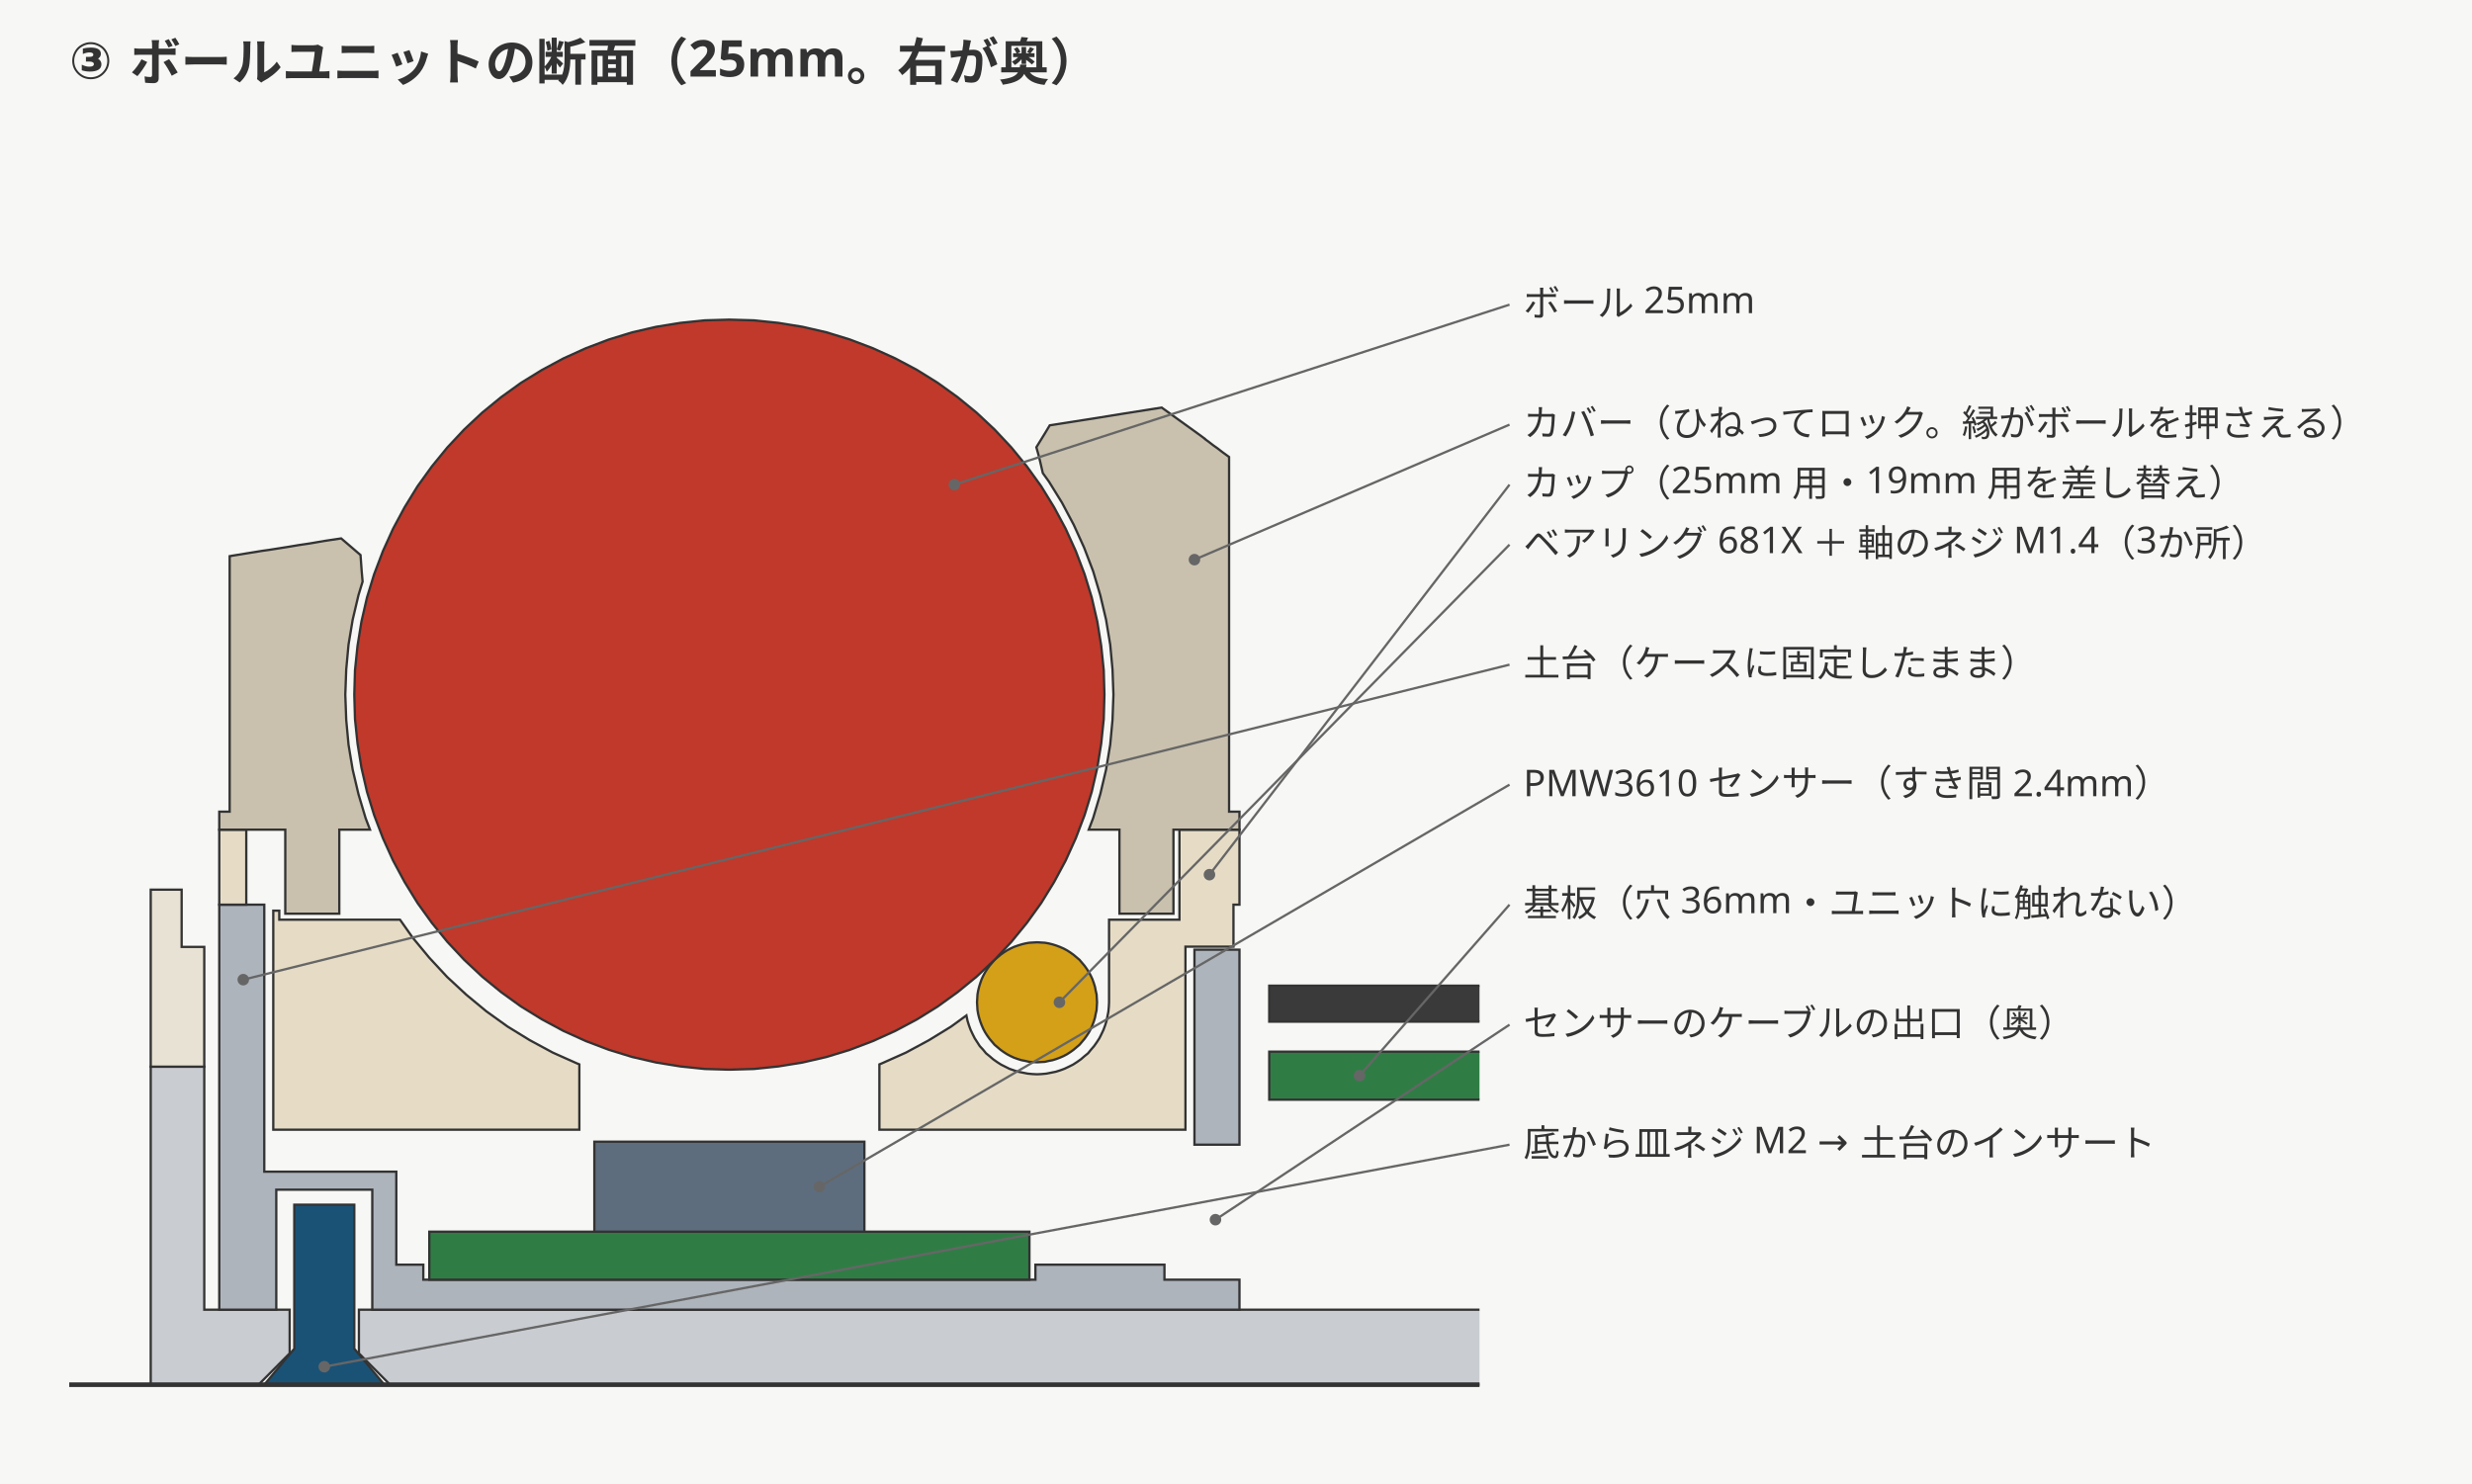
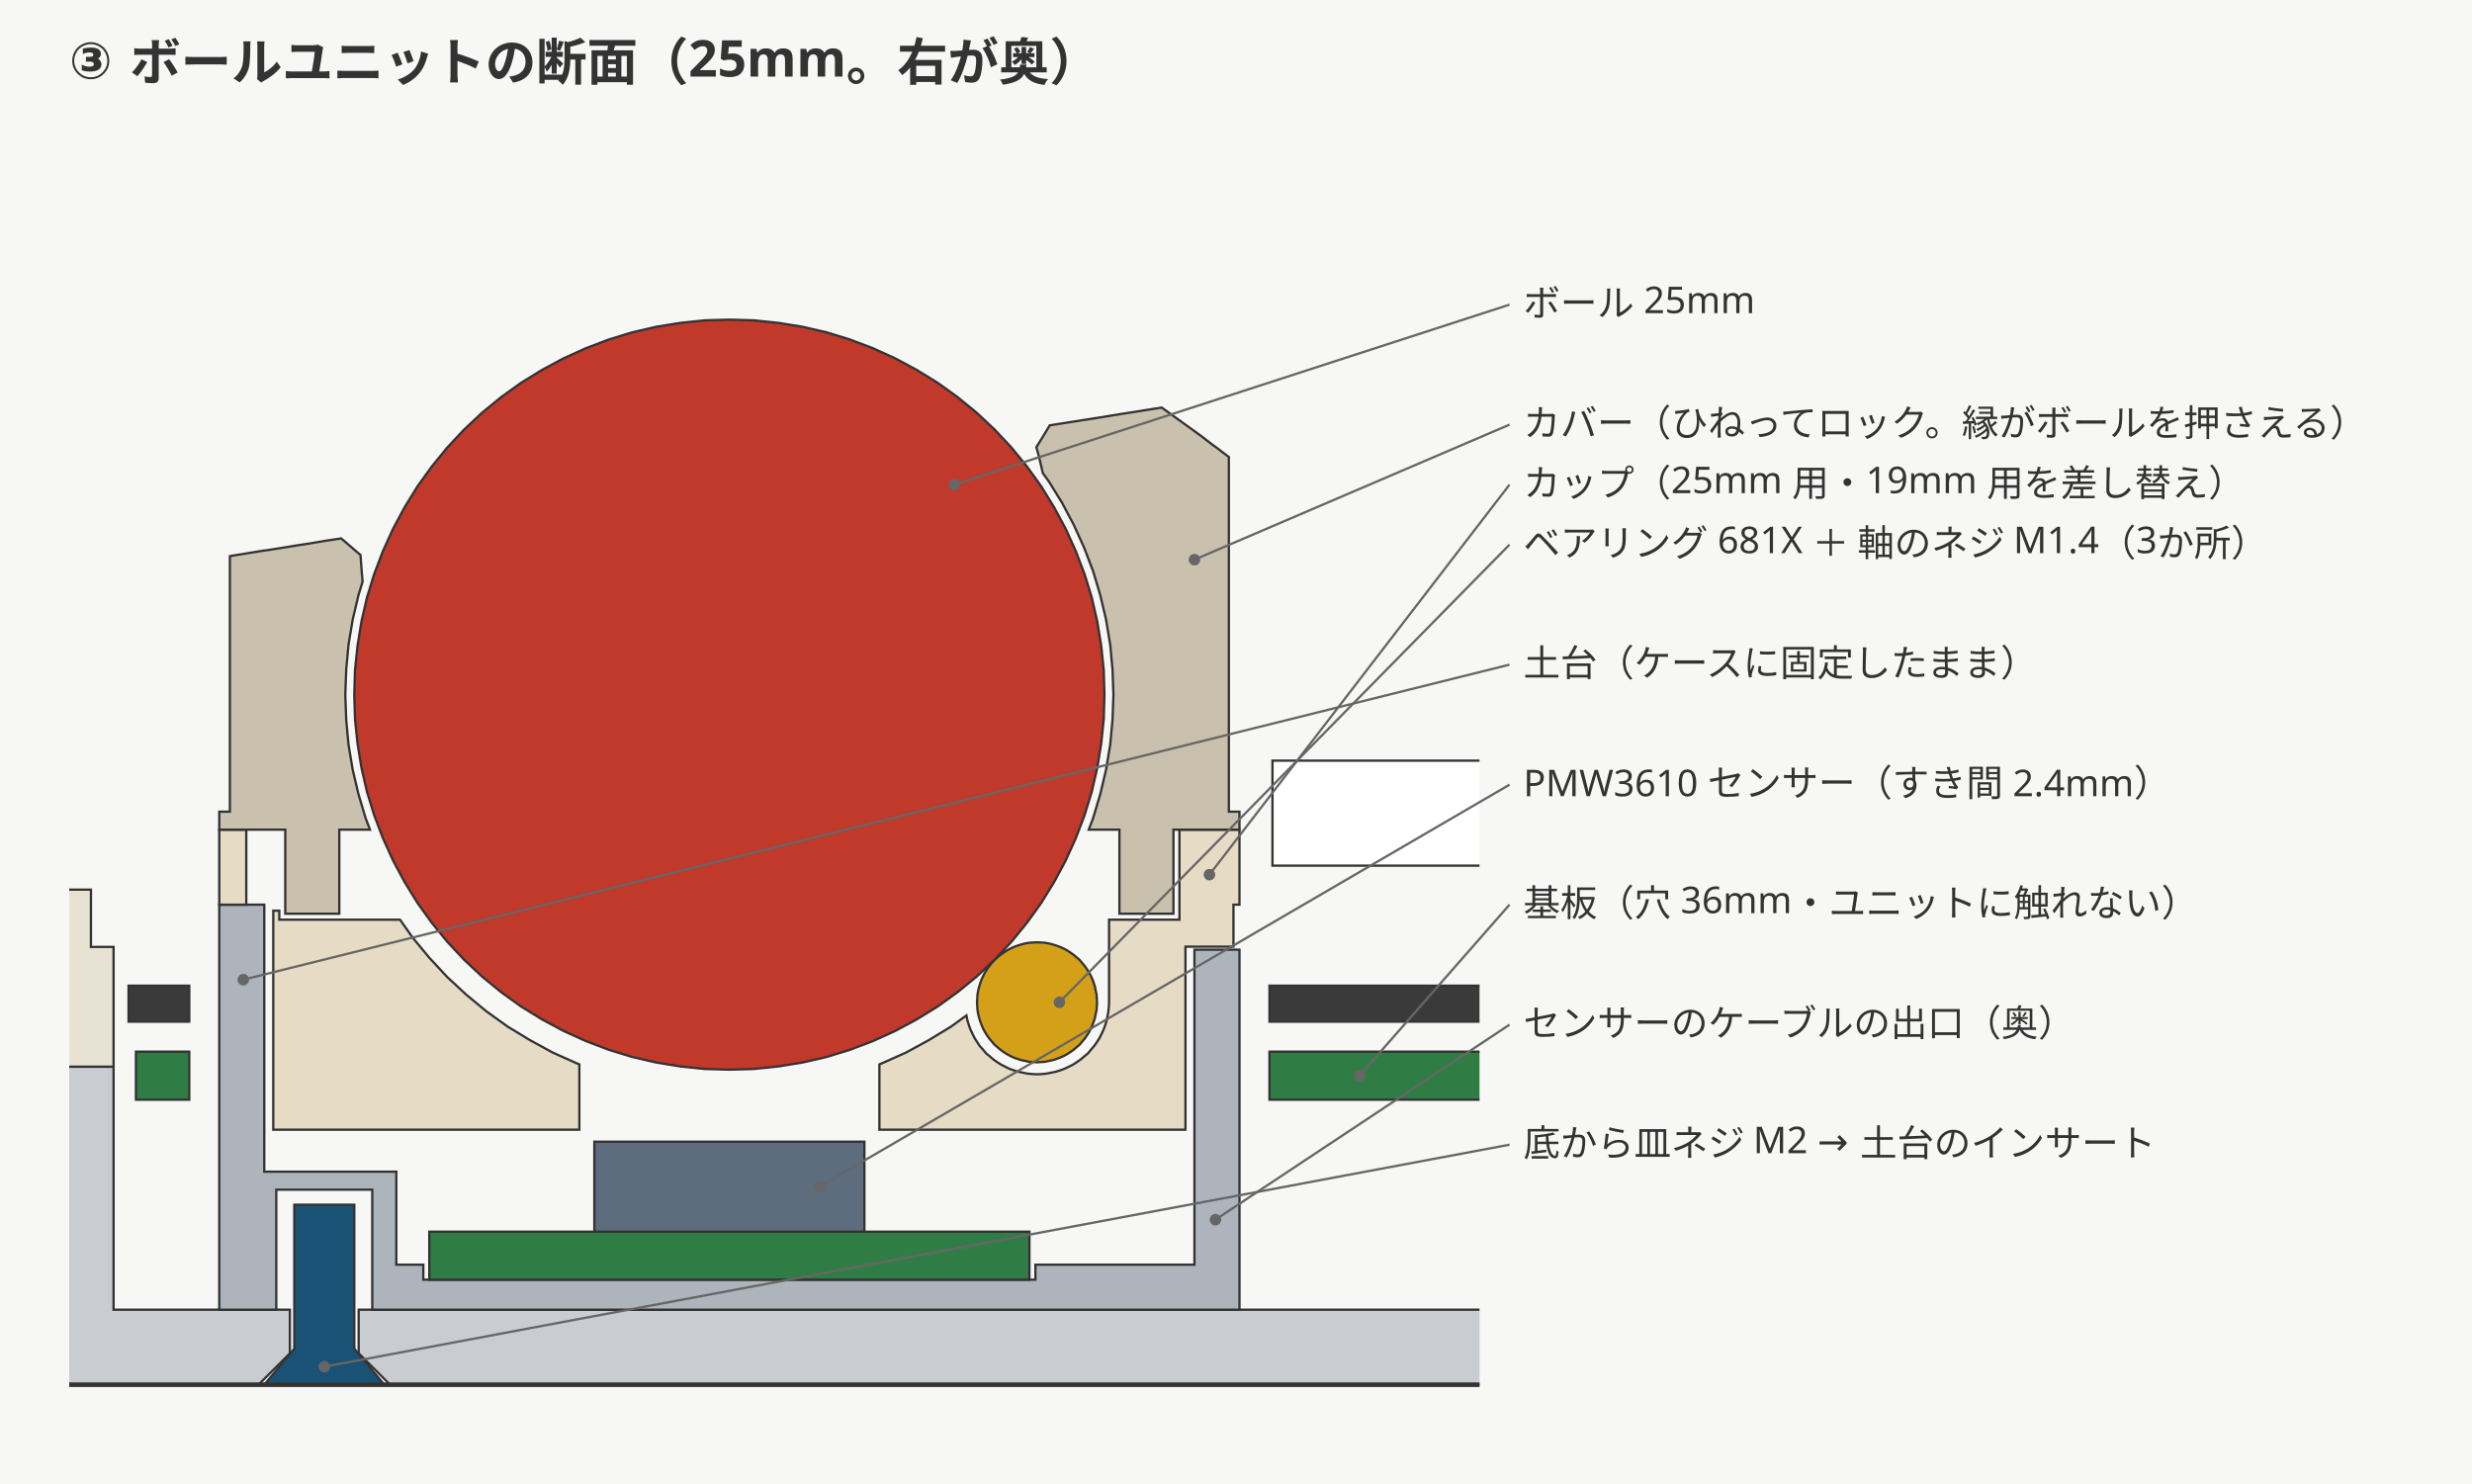
<svg xmlns="http://www.w3.org/2000/svg" width="1071" height="643" viewBox="0 0 1071 643" font-family="IPAPGothic, IPAGothic, sans-serif">
  <rect width="100%" height="100%" fill="#f7f7f5" />
  <text x="30" y="34" font-size="22" font-weight="bold" fill="#333">③ ボールユニットの断面（25mm。右が奥）</text>
-   <clipPath id="wx209">
+   <clipPath id="wx211">
    <rect x="30" y="80" width="611" height="533" />
  </clipPath>
-   <g clip-path="url(#wx209)">
-     <path d="M125.5,586.4 L125.5,567.5 L88.5,567.5 L88.5,567.5 L88.5,567.5 L88.5,462.2 L88.5,462.2 L87.9,462.2 L83.4,462.2 L82.7,462.2 L82.2,462.2 L81.7,462.2 L81.4,462.2 L81.1,462.2 L80.9,462.2 L80.9,462.2 L80.5,462.2 L80.4,462.2 L80.3,462.2 L80.3,462.2 L80.0,462.2 L80.0,462.2 L79.6,462.2 L74.1,462.2 L73.4,462.2 L69.4,462.2 L69.0,462.2 L66.5,462.2 L66.2,462.2 L65.3,462.2 L65.3,462.2 L65.3,474.2 L65.3,600.0 L65.3,600.0 L66.2,600.0 L66.5,600.0 L69.0,600.0 L69.1,600.0 L69.1,600.0 L69.2,600.0 L69.3,600.0 L69.4,600.0 L69.5,600.0 L69.6,600.0 L69.9,600.0 L70.3,600.0 L73.1,600.0 L73.7,600.0 L74.5,600.0 L75.5,600.0 L79.1,600.0 L80.2,600.0 L81.5,600.0 L85.8,600.0 L87.3,600.0 L88.8,600.0 L90.4,600.0 L95.3,600.0 L97.0,600.0 L98.7,600.0 L100.3,600.0 L105.9,600.0 L107.5,600.0 L112.0,600.0 Z M1185.9,588.0 L1185.9,462.2 L1185.0,462.2 L1184.9,462.2 L1182.5,462.2 L1182.2,462.2 L1178.2,462.2 L1177.7,462.2 L1172.3,462.2 L1171.6,462.2 L1168.8,462.2 L1168.6,462.2 L1168.3,462.2 L1167.7,462.2 L1166.9,462.2 L1165.9,462.2 L1165.1,462.2 L1163.9,462.2 L1162.6,462.2 L1161.1,462.2 L1159.5,462.2 L1157.8,462.2 L1157.0,462.2 L1155.3,462.2 L1153.5,462.2 L1151.7,462.2 L1149.9,462.2 L1148.2,462.2 L1147.4,462.2 L1145.8,462.2 L1144.3,462.2 L1142.9,462.2 L1141.9,462.2 L1140.7,462.2 L1139.7,462.2 L1138.9,462.2 L1138.3,462.2 L1137.9,462.2 L1137.7,462.2 L1134.8,462.2 L1134.5,462.2 L1134.3,462.2 L1134.2,462.2 L1134.2,462.2 L1133.5,462.2 L1133.5,462.2 L1132.5,462.2 L1122.1,462.2 L1120.9,462.2 L1120.9,486.4 L1120.9,486.4 L1120.9,489.5 L1120.9,558.6 L1120.9,567.5 L730.3,567.5 L727.7,567.5 L725.2,567.5 L722.6,567.5 L720.2,567.5 L717.9,567.5 L715.9,567.5 L714.0,567.5 L712.4,567.5 L711.1,567.5 L544.7,567.5 L535.9,567.5 L527.5,567.5 L519.5,567.5 L511.8,567.5 L504.5,567.5 L497.5,567.5 L491.0,567.5 L484.8,567.5 L479.1,567.5 L473.7,567.5 L468.8,567.5 L464.3,567.5 L460.3,567.5 L456.8,567.5 L453.7,567.5 L451.1,567.5 L419.4,567.5 L384.9,567.5 L347.0,567.5 L305.5,567.5 L259.6,567.5 L208.8,567.5 L194.3,567.5 L193.1,567.5 L191.0,567.5 L188.1,567.5 L184.4,567.5 L179.9,567.5 L174.7,567.5 L168.8,567.5 L162.4,567.5 L155.5,567.5 L155.5,586.4 L169.0,600.0 L176.4,600.0 L179.1,600.0 L193.1,600.0 L195.6,600.0 L195.7,600.0 L196.1,600.0 L199.2,600.0 L199.5,600.0 L200.4,600.0 L209.7,600.0 L211.0,600.0 L213.0,600.0 L215.4,600.0 L218.4,600.0 L227.5,600.0 L230.9,600.0 L234.7,600.0 L243.8,600.0 L340.9,600.0 L343.2,600.0 L345.7,600.0 L348.3,600.0 L351.1,600.0 L353.9,600.0 L356.7,600.0 L359.4,600.0 L362.0,600.0 L364.5,600.0 L366.7,600.0 L368.6,600.0 L370.2,600.0 L371.5,600.0 L372.4,600.0 L373.0,600.0 L373.2,600.0 L373.6,600.0 L374.6,600.0 L375.8,600.0 L377.2,600.0 L378.8,600.0 L380.5,600.0 L382.3,600.0 L384.2,600.0 L434.8,600.0 L436.0,600.0 L437.6,600.0 L439.7,600.0 L442.2,600.0 L445.0,600.0 L448.0,600.0 L451.3,600.0 L454.8,600.0 L458.4,600.0 L462.0,600.0 L465.6,600.0 L469.1,600.0 L472.5,600.0 L694.0,600.0 L829.8,600.0 L918.6,600.0 L923.2,600.0 L928.8,600.0 L935.2,600.0 L942.4,600.0 L950.2,600.0 L950.4,600.0 L958.7,600.0 L958.9,600.0 L967.5,600.0 L967.7,600.0 L976.4,600.0 L976.6,600.0 L985.3,600.0 L985.5,600.0 L994.0,600.0 L994.2,600.0 L1002.5,600.0 L1002.7,600.0 L1010.5,600.0 L1010.7,600.0 L1010.9,600.0 L1018.1,600.0 L1024.6,600.0 L1024.8,600.0 L1030.5,600.0 L1030.7,600.0 L1030.9,600.0 L1031.1,600.0 L1035.8,600.0 L1039.6,600.0 L1042.3,600.0 L1042.5,600.0 L1042.6,600.0 L1042.6,600.0 L1043.2,600.0 L1045.0,600.0 L1045.6,600.0 L1058.0,600.0 L1060.7,600.0 L1074.7,600.0 L1077.3,600.0 L1090.6,600.0 L1093.0,600.0 L1105.6,600.0 L1107.8,600.0 L1119.6,600.0 L1120.7,600.0 L1120.8,600.0 L1121.5,600.0 L1121.6,600.0 L1121.8,600.0 L1122.1,600.0 L1125.3,600.0 L1125.6,600.0 L1126.3,600.0 L1127.5,600.0 L1129.0,600.0 L1131.0,600.0 L1131.8,600.0 L1134.0,600.0 L1134.6,600.0 L1137.1,600.0 L1139.9,600.0 L1143.0,600.0 L1143.4,600.0 L1146.6,600.0 L1149.9,600.0 L1153.4,600.0 L1153.7,600.0 L1157.1,600.0 L1160.5,600.0 L1163.8,600.0 L1164.1,600.0 L1167.2,600.0 L1170.1,600.0 L1170.5,600.0 L1173.0,600.0 L1175.3,600.0 L1177.1,600.0 L1177.6,600.0 L1179.0,600.0 L1180.1,600.0 L1180.7,600.0 L1180.9,600.0 L1182.2,600.0 L1182.5,600.0 L1184.9,600.0 L1185.0,600.0 L1185.9,600.0 Z" fill="#c9ccd1" stroke="#333" stroke-width="1" fill-rule="evenodd" />
-     <path d="M88.5,410.3 L88.5,410.3 L78.7,410.3 L78.7,385.5 L74.1,385.5 L73.4,385.5 L69.4,385.5 L69.0,385.5 L66.5,385.5 L66.2,385.5 L65.3,385.5 L65.3,385.5 L65.3,392.2 L65.3,462.2 L65.3,462.2 L66.2,462.2 L66.5,462.2 L69.0,462.2 L69.4,462.2 L73.4,462.2 L74.1,462.2 L79.6,462.2 L80.3,462.2 L80.4,462.2 L81.1,462.2 L81.1,462.2 L81.4,462.2 L82.5,462.2 L82.5,462.2 L82.6,462.2 L87.2,462.2 L87.4,462.2 L87.6,462.2 L88.0,462.2 L88.5,462.2 Z M1185.9,455.5 L1185.9,385.5 L1185.0,385.5 L1184.9,385.5 L1182.5,385.5 L1182.2,385.5 L1178.2,385.5 L1177.7,385.5 L1172.3,385.5 L1171.6,385.5 L1164.9,385.5 L1163.9,385.5 L1156.0,385.5 L1154.8,385.5 L1145.8,385.5 L1144.3,385.5 L1134.3,385.5 L1132.5,385.5 L1132.3,385.5 L1130.6,385.5 L1130.6,407.2 L1130.6,410.3 L1130.6,410.3 L1126.1,410.3 L1125.1,410.3 L1120.9,410.3 L1120.9,432.2 L1120.9,449.2 L1120.9,456.5 L1120.9,462.2 L1121.5,462.2 L1126.4,462.2 L1141.2,462.2 L1141.3,462.2 L1141.6,462.2 L1142.1,462.2 L1142.7,462.2 L1143.8,462.2 L1144.6,462.2 L1145.4,462.2 L1146.5,462.2 L1147.4,462.2 L1148.5,462.2 L1149.7,462.2 L1150.9,462.2 L1152.2,462.2 L1153.5,462.2 L1154.8,462.2 L1155.7,462.2 L1157.0,462.2 L1158.2,462.2 L1159.4,462.2 L1160.5,462.2 L1161.5,462.2 L1162.3,462.2 L1163.0,462.2 L1163.6,462.2 L1164.0,462.2 L1164.3,462.2 L1164.3,462.2 L1165.1,462.2 L1169.2,462.2 L1171.6,462.2 L1172.3,462.2 L1177.7,462.2 L1178.2,462.2 L1182.2,462.2 L1182.5,462.2 L1184.9,462.2 L1185.0,462.2 L1185.9,462.2 Z" fill="#e8e2d4" stroke="#333" stroke-width="1" fill-rule="evenodd" />
-     <path d="M1111.1,474.1 L1111.1,455.7 L720.7,455.7 L716.7,455.7 L712.9,455.7 L709.1,455.7 L705.5,455.7 L698.7,455.7 L692.4,455.7 L686.7,455.7 L681.7,455.7 L679.5,455.7 L677.4,455.7 L675.6,455.7 L673.9,455.7 L657.5,455.7 L645.3,455.7 L630.5,455.7 L612.7,455.7 L591.6,455.7 L566.7,455.7 L549.9,455.7 L549.9,464.2 L549.9,476.5 L566.7,476.5 L591.6,476.5 L612.7,476.5 L630.5,476.5 L645.3,476.5 L657.5,476.5 L673.9,476.5 L675.6,476.5 L677.4,476.5 L679.5,476.5 L681.7,476.5 L686.7,476.5 L692.4,476.5 L698.7,476.5 L705.5,476.5 L709.1,476.5 L712.9,476.5 L716.7,476.5 L720.7,476.5 L1111.1,476.5 Z" fill="#2f7d45" stroke="#333" stroke-width="1" fill-rule="evenodd" />
-     <path d="M1114.4,436.0 L1114.4,427.1 L1111.6,427.1 L1111.3,427.1 L1110.7,427.1 L1108.1,427.1 L1104.4,427.1 L1102.2,427.1 L1099.8,427.1 L1092.9,427.1 L1010.6,427.1 L979.3,427.1 L735.8,427.1 L653.5,427.1 L621.6,427.1 L620.0,427.1 L617.4,427.1 L613.4,427.1 L611.4,427.1 L605.3,427.1 L603.2,427.1 L593.2,427.1 L574.4,427.1 L571.8,427.1 L549.9,427.1 L549.9,432.2 L549.9,442.7 L571.8,442.7 L574.4,442.7 L593.2,442.7 L603.2,442.7 L605.3,442.7 L611.4,442.7 L613.4,442.7 L617.4,442.7 L620.0,442.7 L621.6,442.7 L653.5,442.7 L735.8,442.7 L979.3,442.7 L1010.6,442.7 L1092.9,442.7 L1099.8,442.7 L1102.2,442.7 L1104.4,442.7 L1108.1,442.7 L1110.7,442.7 L1111.3,442.7 L1111.6,442.7 L1114.4,442.7 Z" fill="#3a3a3a" stroke="#333" stroke-width="1" fill-rule="evenodd" />
-     <path d="M119.7,515.5 L161.3,515.5 L161.3,567.5 L537.0,567.5 L537.0,554.5 L525.0,554.5 L504.5,554.5 L504.5,551.2 L504.5,548.0 L484.7,548.0 L479.7,548.0 L470.1,548.0 L448.6,548.0 L448.6,551.2 L448.6,554.5 L316.0,554.5 L183.4,554.5 L183.4,551.2 L183.4,548.0 L171.7,548.0 L171.7,507.7 L114.5,507.7 L114.5,392.0 L95.0,392.0 L95.0,567.5 L119.7,567.5 Z M537.0,411.5 L517.5,411.5 L517.5,496.0 L525.0,496.0 L526.4,496.0 L537.0,496.0 Z" fill="#aeb4bc" stroke="#333" stroke-width="1" fill-rule="evenodd" />
-     <path d="M106.7,383.2 L106.7,369.0 L106.7,359.5 L95.0,359.5 L95.0,392.0 L106.7,392.0 Z M513.6,410.2 L534.4,410.2 L534.4,401.1 L534.4,392.0 L537.0,392.0 L537.0,359.5 L511.0,359.5 L511.0,398.5 L491.2,398.5 L480.5,398.5 L480.5,416.4 L480.5,434.3 L480.4,436.3 L480.2,438.4 L479.8,440.4 L479.4,442.4 L478.8,444.3 L478.1,446.2 L477.2,448.1 L476.3,449.9 L475.2,451.6 L474.0,453.3 L472.7,454.8 L471.4,456.4 L469.8,457.7 L468.3,459.0 L466.6,460.2 L464.9,461.3 L463.1,462.2 L461.2,463.1 L459.3,463.8 L457.4,464.4 L455.4,464.8 L453.4,465.2 L451.3,465.4 L449.3,465.5 L447.3,465.4 L445.2,465.2 L443.2,464.8 L441.2,464.4 L439.3,463.8 L437.3,463.1 L435.5,462.2 L433.7,461.3 L432.0,460.2 L430.3,459.0 L428.8,457.7 L427.2,456.4 L425.9,454.8 L424.5,453.3 L423.4,451.6 L422.3,449.9 L421.4,448.1 L420.5,446.2 L419.8,444.3 L419.2,442.4 L418.8,440.5 L418.7,440.0 L412.1,444.8 L402.5,450.7 L392.5,456.1 L382.2,460.7 L381.0,461.2 L381.0,489.5 L513.6,489.5 Z M251.0,461.2 L249.8,460.7 L239.5,456.1 L229.5,450.7 L219.9,444.8 L210.7,438.2 L202.0,431.0 L193.7,423.3 L186.0,415.0 L178.8,406.3 L173.3,398.5 L121.0,398.5 L121.0,394.6 L118.4,394.6 L118.4,489.5 L251.0,489.5 Z" fill="#e6dcc6" stroke="#333" stroke-width="1" fill-rule="evenodd" />
+   <g clip-path="url(#wx211)">
+     <path d="M125.6,586.4 L125.6,567.5 L122.7,567.5 L114.2,567.5 L108.6,567.5 L107.5,567.5 L102.1,567.5 L101.1,567.5 L95.8,567.5 L94.8,567.5 L89.8,567.5 L88.9,567.5 L84.1,567.5 L83.2,567.5 L78.6,567.5 L77.8,567.5 L73.6,567.5 L72.8,567.5 L68.9,567.5 L68.2,567.5 L64.6,567.5 L64.0,567.5 L60.8,567.5 L60.3,567.5 L57.5,567.5 L57.0,567.5 L54.7,567.5 L54.3,567.5 L52.4,567.5 L52.1,567.5 L50.7,567.5 L50.5,567.5 L49.6,567.5 L49.5,567.5 L49.2,567.5 L49.2,567.5 L49.2,490.0 L49.2,489.5 L49.2,462.4 L49.2,462.4 L49.2,462.2 L39.4,462.2 L37.5,462.2 L34.5,462.2 L34.4,462.2 L34.2,462.2 L33.9,462.2 L33.5,462.2 L27.7,462.2 L27.1,462.2 L26.5,462.2 L25.8,462.2 L20.4,462.2 L19.6,462.2 L18.8,462.2 L17.9,462.2 L16.9,462.2 L16.0,462.2 L11.2,462.2 L10.3,462.2 L9.3,462.2 L8.4,462.2 L7.6,462.2 L6.8,462.2 L2.6,462.2 L2.0,462.2 L1.4,462.2 L0.9,462.2 L0.5,462.2 L0.2,462.2 L-0.0,462.2 L-0.1,462.2 L-0.5,462.2 L-0.6,462.2 L-0.7,462.2 L-0.8,462.2 L-1.0,462.2 L-1.1,462.2 L-1.5,462.2 L-6.9,462.2 L-7.6,462.2 L-11.6,462.2 L-12.1,462.2 L-14.6,462.2 L-14.9,462.2 L-15.7,462.2 L-15.8,462.2 L-15.8,476.0 L-15.8,600.0 L-15.7,600.0 L-14.9,600.0 L-14.6,600.0 L-12.1,600.0 L-11.9,600.0 L-11.9,600.0 L-11.8,600.0 L-11.8,600.0 L-11.6,600.0 L-11.5,600.0 L-11.4,600.0 L-11.1,600.0 L-10.6,600.0 L-8.0,600.0 L-7.3,600.0 L-6.5,600.0 L-5.4,600.0 L-2.0,600.0 L-0.8,600.0 L0.6,600.0 L4.6,600.0 L6.2,600.0 L7.8,600.0 L9.6,600.0 L14.2,600.0 L16.0,600.0 L17.8,600.0 L19.5,600.0 L24.7,600.0 L26.5,600.0 L28.1,600.0 L29.6,600.0 L31.0,600.0 L36.7,600.0 L37.9,600.0 L39.0,600.0 L45.1,600.0 L45.9,600.0 L46.6,600.0 L46.9,600.0 L47.1,600.0 L50.4,600.0 L52.7,600.0 L64.4,600.0 L66.9,600.0 L79.4,600.0 L82.1,600.0 L95.3,600.0 L98.2,600.0 L112.0,600.0 Z M1049.1,594.9 L1049.1,576.6 L1059.6,576.6 L1063.8,576.6 L1068.0,576.6 L1068.0,487.8 L1068.0,462.2 L1066.6,462.2 L1066.5,462.2 L1064.8,462.2 L1063.2,462.2 L1061.7,462.2 L1061.6,462.2 L1060.3,462.2 L1059.1,462.2 L1058.3,462.2 L1057.6,462.2 L1057.2,462.2 L1057.0,462.2 L1053.8,462.2 L1053.6,462.2 L1053.4,462.2 L1053.3,462.2 L1053.2,462.2 L1052.5,462.2 L1052.5,462.2 L1051.5,462.2 L1041.2,462.2 L1039.8,462.2 L1039.8,486.1 L1039.8,486.1 L1039.8,489.5 L1039.8,557.7 L1039.8,567.5 L1039.5,567.5 L1039.4,567.5 L1038.6,567.5 L1038.4,567.5 L1037.1,567.5 L1036.9,567.5 L1035.0,567.5 L1034.7,567.5 L1032.3,567.5 L1031.9,567.5 L1029.1,567.5 L1028.7,567.5 L1025.5,567.5 L1024.9,567.5 L1021.4,567.5 L1020.7,567.5 L1016.8,567.5 L1016.1,567.5 L1011.9,567.5 L1011.1,567.5 L1006.6,567.5 L1005.8,567.5 L1000.9,567.5 L1000.1,567.5 L995.0,567.5 L994.1,567.5 L988.8,567.5 L987.9,567.5 L982.4,567.5 L981.4,567.5 L975.8,567.5 L974.8,567.5 L779.4,567.5 L642.8,567.5 L469.3,567.5 L468.1,567.5 L417.6,567.5 L417.1,567.5 L416.7,567.5 L416.2,567.5 L415.6,567.5 L415.0,567.5 L414.3,567.5 L413.6,567.5 L412.9,567.5 L412.0,567.5 L411.2,567.5 L410.3,567.5 L409.5,567.5 L408.5,567.5 L407.6,567.5 L406.7,567.5 L405.7,567.5 L404.7,567.5 L403.8,567.5 L402.8,567.5 L401.8,567.5 L400.8,567.5 L399.9,567.5 L399.0,567.5 L398.0,567.5 L397.2,567.5 L396.3,567.5 L395.5,567.5 L394.6,567.5 L393.9,567.5 L393.2,567.5 L392.5,567.5 L391.9,567.5 L391.3,567.5 L390.8,567.5 L293.8,567.5 L292.4,567.5 L291.3,567.5 L290.2,567.5 L289.3,567.5 L288.6,567.5 L288.0,567.5 L287.7,567.5 L247.0,567.5 L157.5,567.5 L157.1,567.5 L156.4,567.5 L156.0,567.5 L155.4,567.5 L155.4,586.4 L169.0,600.0 L170.6,600.0 L171.7,600.0 L172.3,600.0 L172.3,600.0 L300.5,600.0 L308.0,600.0 L308.2,600.0 L308.8,600.0 L309.7,600.0 L311.0,600.0 L312.6,600.0 L314.5,600.0 L377.4,600.0 L378.3,600.0 L379.1,600.0 L380.1,600.0 L381.2,600.0 L382.4,600.0 L383.6,600.0 L385.0,600.0 L386.4,600.0 L388.0,600.0 L389.5,600.0 L391.2,600.0 L392.9,600.0 L394.6,600.0 L396.4,600.0 L398.2,600.0 L400.0,600.0 L401.9,600.0 L403.8,600.0 L405.6,600.0 L407.5,600.0 L409.3,600.0 L411.1,600.0 L412.9,600.0 L414.6,600.0 L416.3,600.0 L418.0,600.0 L419.5,600.0 L421.1,600.0 L422.5,600.0 L423.9,600.0 L425.1,600.0 L426.3,600.0 L427.4,600.0 L428.4,600.0 L494.8,600.0 L556.8,600.0 L673.2,600.0 L684.6,600.0 L687.5,600.0 L836.4,600.0 L841.1,600.0 L841.3,600.0 L846.9,600.0 L847.2,600.0 L853.6,600.0 L853.9,600.0 L861.0,600.0 L861.4,600.0 L869.0,600.0 L869.4,600.0 L877.5,600.0 L877.8,600.0 L886.2,600.0 L886.6,600.0 L895.1,600.0 L895.5,600.0 L895.8,600.0 L904.4,600.0 L912.8,600.0 L913.1,600.0 L921.3,600.0 L921.6,600.0 L929.3,600.0 L929.6,600.0 L929.9,600.0 L937.0,600.0 L943.4,600.0 L943.7,600.0 L949.3,600.0 L949.6,600.0 L949.9,600.0 L950.1,600.0 L954.8,600.0 L958.5,600.0 L961.2,600.0 L961.4,600.0 L961.5,600.0 L961.6,600.0 L962.3,600.0 L964.0,600.0 L964.7,600.0 L976.9,600.0 L979.8,600.0 L993.6,600.0 L996.4,600.0 L1009.5,600.0 L1012.1,600.0 L1024.5,600.0 L1026.9,600.0 L1038.5,600.0 L1039.7,600.0 L1039.8,600.0 L1040.5,600.0 L1040.6,600.0 L1040.8,600.0 L1041.2,600.0 L1044.7,600.0 L1045.0,600.0 L1045.7,600.0 L1046.9,600.0 L1048.6,600.0 L1049.1,600.0 Z M1104.8,586.2 L1104.8,462.2 L1103.9,462.2 L1103.8,462.2 L1101.4,462.2 L1101.1,462.2 L1097.2,462.2 L1096.6,462.2 L1091.3,462.2 L1090.5,462.2 L1087.4,462.2 L1087.3,462.2 L1086.9,462.2 L1086.3,462.2 L1085.4,462.2 L1084.3,462.2 L1084.1,462.2 L1082.8,462.2 L1081.4,462.2 L1079.8,462.2 L1078.0,462.2 L1076.6,462.2 L1076.6,551.0 L1076.6,576.6 L1079.7,576.6 L1083.9,576.6 L1084.1,576.6 L1086.0,576.6 L1095.5,576.6 L1095.5,581.7 L1095.5,600.0 L1095.9,600.0 L1095.9,600.0 L1097.6,600.0 L1098.7,600.0 L1099.4,600.0 L1099.7,600.0 L1101.1,600.0 L1101.4,600.0 L1103.8,600.0 L1103.9,600.0 L1104.8,600.0 Z" fill="#c9ccd1" stroke="#333" stroke-width="1" fill-rule="evenodd" />
+     <path d="M49.2,449.6 L49.2,449.2 L49.2,424.7 L49.2,410.3 L48.0,410.3 L45.6,410.3 L44.0,410.3 L43.3,410.3 L39.4,410.3 L39.4,410.3 L39.4,395.4 L39.4,393.7 L39.4,390.2 L39.4,389.8 L39.4,389.0 L39.4,385.5 L39.2,385.5 L37.5,385.5 L27.5,385.5 L25.7,385.5 L16.8,385.5 L15.3,385.5 L7.4,385.5 L6.1,385.5 L-0.5,385.5 L-1.5,385.5 L-6.9,385.5 L-7.6,385.5 L-11.6,385.5 L-12.1,385.5 L-14.6,385.5 L-14.9,385.5 L-15.7,385.5 L-15.8,385.5 L-15.8,393.2 L-15.8,462.2 L-15.7,462.2 L-14.9,462.2 L-14.6,462.2 L-12.1,462.2 L-11.6,462.2 L-7.6,462.2 L-6.9,462.2 L-1.5,462.2 L-0.7,462.2 L-0.6,462.2 L0.1,462.2 L0.2,462.2 L0.5,462.2 L1.7,462.2 L1.7,462.2 L1.9,462.2 L6.1,462.2 L6.3,462.2 L6.6,462.2 L7.0,462.2 L7.4,462.2 L7.9,462.2 L8.5,462.2 L9.1,462.2 L9.8,462.2 L10.5,462.2 L15.2,462.2 L16.0,462.2 L16.7,462.2 L17.4,462.2 L18.0,462.2 L18.7,462.2 L19.2,462.2 L19.8,462.2 L20.2,462.2 L25.6,462.2 L26.0,462.2 L26.3,462.2 L26.5,462.2 L26.7,462.2 L26.7,462.2 L35.9,462.2 L42.7,462.2 L49.2,462.2 Z M1104.8,454.5 L1104.8,385.5 L1103.9,385.5 L1103.8,385.5 L1101.4,385.5 L1101.1,385.5 L1097.2,385.5 L1096.6,385.5 L1091.3,385.5 L1090.5,385.5 L1083.9,385.5 L1082.8,385.5 L1075.1,385.5 L1073.7,385.5 L1064.8,385.5 L1063.2,385.5 L1053.3,385.5 L1051.5,385.5 L1051.1,385.5 L1049.5,385.5 L1049.5,406.9 L1049.5,410.3 L1049.5,410.3 L1049.1,410.3 L1047.9,410.3 L1046.0,410.3 L1045.4,410.3 L1044.5,410.3 L1039.8,410.3 L1039.8,430.4 L1039.8,449.2 L1039.8,455.9 L1039.8,462.2 L1040.4,462.2 L1044.9,462.2 L1060.7,462.2 L1060.9,462.2 L1061.2,462.2 L1061.7,462.2 L1062.4,462.2 L1062.7,462.2 L1063.5,462.2 L1064.4,462.2 L1064.7,462.2 L1065.7,462.2 L1066.9,462.2 L1068.1,462.2 L1069.5,462.2 L1070.9,462.2 L1072.3,462.2 L1073.7,462.2 L1073.8,462.2 L1075.3,462.2 L1076.6,462.2 L1077.9,462.2 L1079.1,462.2 L1080.2,462.2 L1081.1,462.2 L1081.9,462.2 L1082.5,462.2 L1082.9,462.2 L1083.2,462.2 L1083.3,462.2 L1084.1,462.2 L1087.8,462.2 L1090.5,462.2 L1091.3,462.2 L1096.6,462.2 L1097.2,462.2 L1101.1,462.2 L1101.4,462.2 L1103.8,462.2 L1103.9,462.2 L1104.8,462.2 Z" fill="#e8e2d4" stroke="#333" stroke-width="1" fill-rule="evenodd" />
+     <path d="M82.0,476.5 L82.0,455.7 L58.9,455.7 L58.9,455.7 L58.9,476.5 L58.9,476.5 L82.0,476.5 Z M1030.0,473.9 L1030.0,455.7 L651.8,455.7 L649.5,455.7 L647.1,455.7 L644.9,455.7 L642.6,455.7 L638.4,455.7 L634.5,455.7 L630.9,455.7 L627.7,455.7 L626.2,455.7 L624.9,455.7 L623.7,455.7 L622.5,455.7 L611.7,455.7 L602.3,455.7 L591.8,455.7 L579.8,455.7 L566.0,455.7 L550.0,455.7 L550.0,455.7 L550.0,476.5 L566.0,476.5 L579.8,476.5 L591.8,476.5 L602.3,476.5 L611.7,476.5 L622.5,476.5 L623.7,476.5 L624.9,476.5 L626.2,476.5 L627.7,476.5 L630.9,476.5 L634.5,476.5 L638.4,476.5 L642.6,476.5 L644.9,476.5 L647.1,476.5 L649.5,476.5 L651.8,476.5 L1030.0,476.5 Z" fill="#2f7d45" stroke="#333" stroke-width="1" fill-rule="evenodd" />
+     <path d="M82.0,427.1 L55.7,427.1 L55.7,427.1 L55.7,442.7 L55.7,442.7 L82.0,442.7 Z M1033.3,435.3 L1033.3,427.1 L1030.7,427.1 L1030.5,427.1 L1029.9,427.1 L1027.6,427.1 L1024.1,427.1 L1022.1,427.1 L1019.9,427.1 L1008.2,427.1 L869.5,427.1 L816.7,427.1 L714.7,427.1 L576.0,427.1 L553.2,427.1 L550.0,427.1 L550.0,442.7 L553.2,442.7 L576.0,442.7 L714.7,442.7 L816.7,442.7 L869.5,442.7 L1008.2,442.7 L1019.9,442.7 L1022.1,442.7 L1024.1,442.7 L1027.6,442.7 L1029.9,442.7 L1030.5,442.7 L1030.7,442.7 L1033.3,442.7 Z" fill="#3a3a3a" stroke="#333" stroke-width="1" fill-rule="evenodd" />
+     <path d="M785.3,372.6 L785.3,329.6 L772.3,329.6 L551.3,329.6 L551.3,332.1 L551.3,375.1 L772.3,375.1 L785.3,375.1 Z M1032.9,372.6 L1032.9,329.6 L1019.9,329.6 L798.9,329.6 L798.9,332.1 L798.9,375.1 L1019.9,375.1 L1032.9,375.1 Z" fill="#ffffff" stroke="#333" stroke-width="1" fill-rule="evenodd" />
+     <path d="M119.7,515.5 L161.3,515.5 L161.3,567.5 L537.0,567.5 L537.0,411.5 L517.5,411.5 L517.5,548.0 L502.5,548.0 L490.3,548.0 L479.7,548.0 L470.1,548.0 L448.6,548.0 L448.6,551.2 L448.6,554.5 L316.0,554.5 L183.4,554.5 L183.4,551.2 L183.4,548.0 L171.7,548.0 L171.7,507.7 L114.5,507.7 L114.5,392.0 L95.0,392.0 L95.0,567.5 L119.7,567.5 Z" fill="#aeb4bc" stroke="#333" stroke-width="1" fill-rule="evenodd" />
+     <path d="M106.7,383.2 L106.7,369.0 L106.7,359.5 L95.0,359.5 L95.0,392.0 L106.7,392.0 Z M513.6,410.2 L534.4,410.2 L534.4,401.1 L534.4,392.0 L537.0,392.0 L537.0,359.5 L511.0,359.5 L511.0,398.5 L491.2,398.5 L480.5,398.5 L480.5,416.4 L480.5,434.3 L480.4,436.3 L480.2,438.4 L479.8,440.4 L479.4,442.4 L478.8,444.3 L478.1,446.2 L477.2,448.1 L476.3,449.9 L475.2,451.6 L474.0,453.3 L472.7,454.8 L471.4,456.4 L469.8,457.7 L468.3,459.0 L466.6,460.2 L464.9,461.3 L463.1,462.2 L461.2,463.1 L459.3,463.8 L457.4,464.4 L455.4,464.8 L453.4,465.2 L451.3,465.4 L449.3,465.5 L447.3,465.4 L445.2,465.2 L443.2,464.8 L441.2,464.4 L439.3,463.8 L437.3,463.1 L435.5,462.2 L433.7,461.3 L432.0,460.2 L430.3,459.0 L428.8,457.7 L427.2,456.4 L425.9,454.8 L424.5,453.3 L423.4,451.6 L422.3,449.9 L421.4,448.1 L420.5,446.2 L419.8,444.3 L419.2,442.4 L418.8,440.5 L418.7,440.0 L412.1,444.8 L402.4,450.7 L392.5,456.1 L382.2,460.7 L381.0,461.2 L381.0,489.5 L513.6,489.5 Z M251.0,461.2 L249.8,460.7 L239.5,456.1 L229.6,450.7 L219.9,444.8 L210.7,438.2 L202.0,431.0 L193.7,423.3 L186.0,415.0 L178.8,406.3 L173.3,398.5 L121.0,398.5 L121.0,394.6 L118.4,394.6 L118.4,489.5 L251.0,489.5 Z" fill="#e6dcc6" stroke="#333" stroke-width="1" fill-rule="evenodd" />
    <path d="M446.0,544.1 L446.0,533.7 L316.0,533.7 L186.0,533.7 L186.0,544.1 L186.0,554.5 L316.0,554.5 L446.0,554.5 Z" fill="#2f7d45" stroke="#333" stroke-width="1" fill-rule="evenodd" />
    <path d="M374.5,514.2 L374.5,494.7 L316.0,494.7 L257.5,494.7 L257.5,514.2 L257.5,533.7 L316.0,533.7 L374.5,533.7 Z" fill="#5d6d7e" stroke="#333" stroke-width="1" fill-rule="evenodd" />
    <path d="M451.0,460.2 L452.7,460.1 L454.4,459.7 L456.0,459.4 L457.6,458.9 L459.2,458.3 L460.8,457.6 L462.3,456.8 L463.7,455.9 L465.1,454.9 L466.4,453.8 L467.7,452.7 L468.8,451.4 L469.9,450.1 L470.9,448.7 L471.8,447.3 L472.6,445.8 L473.3,444.2 L473.9,442.6 L474.4,441.0 L474.7,439.4 L475.1,437.7 L475.2,436.0 L475.3,434.3 L475.2,432.6 L475.1,430.9 L474.7,429.2 L474.4,427.6 L473.9,426.0 L473.3,424.3 L472.6,422.8 L471.8,421.3 L470.9,419.9 L469.9,418.5 L468.8,417.2 L467.7,415.9 L466.4,414.8 L465.1,413.7 L463.7,412.7 L462.3,411.8 L460.8,411.0 L459.2,410.3 L457.6,409.7 L456.0,409.2 L454.4,408.8 L452.7,408.5 L451.0,408.4 L449.3,408.3 L447.6,408.4 L445.9,408.5 L444.2,408.8 L442.6,409.2 L441.0,409.7 L439.3,410.3 L437.8,411.0 L436.3,411.8 L434.9,412.7 L433.5,413.7 L432.2,414.8 L430.9,415.9 L429.8,417.2 L428.7,418.5 L427.7,419.9 L426.8,421.3 L426.0,422.8 L425.3,424.3 L424.7,426.0 L424.2,427.6 L423.8,429.2 L423.5,430.9 L423.4,432.6 L423.3,434.3 L423.4,436.0 L423.5,437.7 L423.8,439.4 L424.2,441.0 L424.7,442.6 L425.3,444.2 L426.0,445.8 L426.8,447.3 L427.7,448.7 L428.7,450.1 L429.8,451.4 L430.9,452.7 L432.2,453.8 L433.5,454.9 L434.9,455.9 L436.3,456.8 L437.8,457.6 L439.3,458.3 L441.0,458.9 L442.6,459.4 L444.2,459.7 L445.9,460.1 L447.6,460.2 L449.3,460.3 Z" fill="#d4a017" stroke="#333" stroke-width="1" fill-rule="evenodd" />
-     <path d="M326.6,463.2 L337.2,462.1 L347.7,460.4 L358.1,458.0 L368.2,454.9 L378.2,451.1 L387.9,446.7 L397.3,441.7 L406.3,436.1 L414.9,429.9 L423.1,423.2 L430.9,415.9 L438.2,408.1 L444.9,399.9 L451.1,391.3 L456.7,382.2 L461.7,372.9 L466.1,363.2 L469.9,353.2 L473.0,343.1 L475.4,332.7 L477.1,322.2 L478.2,311.6 L478.5,301.0 L478.2,290.4 L477.1,279.8 L475.4,269.3 L473.0,258.9 L469.9,248.8 L466.1,238.8 L461.7,229.1 L456.7,219.8 L451.1,210.7 L444.9,202.1 L438.2,193.9 L430.9,186.1 L423.1,178.8 L414.9,172.1 L406.3,165.9 L397.3,160.3 L387.9,155.3 L378.2,150.9 L368.2,147.1 L358.1,144.0 L347.7,141.6 L337.2,139.9 L326.6,138.8 L316.0,138.5 L305.4,138.8 L294.8,139.9 L284.3,141.6 L273.9,144.0 L263.8,147.1 L253.8,150.9 L244.1,155.3 L234.8,160.3 L225.7,165.9 L217.1,172.1 L208.9,178.8 L201.1,186.1 L193.8,193.9 L187.1,202.1 L180.9,210.7 L175.3,219.8 L170.3,229.1 L165.9,238.8 L162.1,248.8 L159.0,258.9 L156.6,269.3 L154.9,279.8 L153.8,290.4 L153.5,301.0 L153.8,311.6 L154.9,322.2 L156.6,332.7 L159.0,343.1 L162.1,353.2 L165.9,363.2 L170.3,372.9 L175.3,382.2 L180.9,391.3 L187.1,399.9 L193.8,408.1 L201.1,415.9 L208.9,423.2 L217.1,429.9 L225.7,436.1 L234.8,441.7 L244.1,446.7 L253.8,451.1 L263.8,454.9 L273.9,458.0 L284.3,460.4 L294.8,462.1 L305.4,463.2 L316.0,463.5 Z" fill="#c0392b" stroke="#333" stroke-width="1" fill-rule="evenodd" />
+     <path d="M326.6,463.2 L337.2,462.1 L347.7,460.4 L358.1,458.0 L368.2,454.9 L378.2,451.1 L387.9,446.7 L397.2,441.7 L406.3,436.1 L414.9,429.9 L423.1,423.2 L430.9,415.9 L438.2,408.1 L444.9,399.9 L451.1,391.3 L456.7,382.2 L461.7,372.9 L466.1,363.2 L469.9,353.2 L473.0,343.1 L475.4,332.7 L477.1,322.2 L478.2,311.6 L478.5,301.0 L478.2,290.4 L477.1,279.8 L475.4,269.3 L473.0,258.9 L469.9,248.8 L466.1,238.8 L461.7,229.1 L456.7,219.8 L451.1,210.7 L444.9,202.1 L438.2,193.9 L430.9,186.1 L423.1,178.8 L414.9,172.1 L406.3,165.9 L397.2,160.3 L387.9,155.3 L378.2,150.9 L368.2,147.1 L358.1,144.0 L347.7,141.6 L337.2,139.9 L326.6,138.8 L316.0,138.5 L305.4,138.8 L294.8,139.9 L284.3,141.6 L273.9,144.0 L263.8,147.1 L253.8,150.9 L244.1,155.3 L234.8,160.3 L225.7,165.9 L217.1,172.1 L208.9,178.8 L201.1,186.1 L193.8,193.9 L187.1,202.1 L180.9,210.7 L175.3,219.8 L170.3,229.1 L165.9,238.8 L162.1,248.8 L159.0,258.9 L156.6,269.3 L154.9,279.8 L153.8,290.4 L153.5,301.0 L153.8,311.6 L154.9,322.2 L156.6,332.7 L159.0,343.1 L162.1,353.2 L165.9,363.2 L170.3,372.9 L175.3,382.2 L180.9,391.3 L187.1,399.9 L193.8,408.1 L201.1,415.9 L208.9,423.2 L217.1,429.9 L225.7,436.1 L234.8,441.7 L244.1,446.7 L253.8,451.1 L263.8,454.9 L273.9,458.0 L284.3,460.4 L294.8,462.1 L305.4,463.2 L316.0,463.5 Z" fill="#c0392b" stroke="#333" stroke-width="1" fill-rule="evenodd" />
    <path d="M153.5,584.4 L153.5,522.0 L127.5,522.0 L127.5,584.4 L114.5,600.0 L166.5,600.0 Z" fill="#1a5276" stroke="#333" stroke-width="1" fill-rule="evenodd" />
-     <path d="M508.4,359.5 L537.0,359.5 L537.0,351.7 L532.5,351.7 L532.5,198.0 L529.6,195.9 L527.4,194.2 L525.7,193.0 L524.4,192.0 L523.5,191.3 L522.8,190.8 L522.4,190.5 L522.1,190.3 L522.1,190.2 L520.1,188.7 L512.2,183.0 L503.3,176.6 L486.9,179.2 L475.8,181.0 L465.0,182.7 L454.8,184.3 L452.7,187.8 L449.0,193.8 L449.9,197.0 L450.6,199.8 L451.8,205.0 L454.4,208.6 L460.1,217.8 L465.2,227.4 L469.7,237.3 L473.6,247.5 L476.7,257.9 L479.2,268.5 L481.0,279.3 L482.0,290.1 L482.4,301.0 L482.0,311.9 L481.0,322.7 L479.2,333.5 L476.7,344.1 L473.6,354.5 L471.7,359.5 L485.0,359.5 L485.0,395.9 L508.4,395.9 Z M147.0,359.5 L160.3,359.5 L158.4,354.5 L155.3,344.1 L152.8,333.5 L151.0,322.7 L150.0,311.9 L149.6,301.0 L150.0,290.1 L151.0,279.3 L152.8,268.5 L155.3,257.9 L157.1,252.0 L156.7,247.5 L156.2,240.5 L150.5,235.6 L147.8,233.3 L140.5,234.4 L134.1,235.5 L129.4,236.2 L124.6,237.0 L116.4,238.3 L113.5,238.7 L101.2,240.7 L100.6,240.8 L100.4,240.8 L100.2,240.9 L99.5,241.0 L99.5,351.7 L95.0,351.7 L95.0,359.5 L123.6,359.5 L123.6,395.9 L147.0,395.9 Z" fill="#c9c1ae" stroke="#333" stroke-width="1" fill-rule="evenodd" />
+     <path d="M508.4,359.5 L537.0,359.5 L537.0,351.7 L532.4,351.7 L532.4,198.0 L529.6,195.9 L527.4,194.2 L525.7,193.0 L524.4,192.0 L523.5,191.3 L522.8,190.8 L522.4,190.5 L522.1,190.3 L522.1,190.2 L520.1,188.7 L512.2,183.0 L503.3,176.6 L486.9,179.2 L475.8,181.0 L465.0,182.7 L454.8,184.3 L452.7,187.8 L449.0,193.8 L449.9,197.0 L450.6,199.8 L451.8,205.0 L454.4,208.6 L460.1,217.8 L465.2,227.4 L469.7,237.3 L473.6,247.5 L476.7,257.9 L479.2,268.5 L481.0,279.3 L482.0,290.1 L482.4,301.0 L482.0,311.9 L481.0,322.7 L479.2,333.5 L476.7,344.1 L473.6,354.5 L471.7,359.5 L485.0,359.5 L485.0,395.9 L508.4,395.9 Z M147.0,359.5 L160.3,359.5 L158.4,354.5 L155.3,344.1 L152.8,333.5 L151.0,322.7 L150.0,311.9 L149.6,301.0 L150.0,290.1 L151.0,279.3 L152.8,268.5 L155.3,257.9 L157.1,252.0 L156.7,247.5 L156.2,240.5 L150.5,235.6 L147.8,233.3 L140.5,234.4 L134.1,235.5 L129.4,236.2 L124.6,237.0 L116.4,238.3 L113.5,238.7 L101.2,240.7 L100.6,240.8 L100.4,240.8 L100.2,240.9 L99.6,241.0 L99.6,351.7 L95.0,351.7 L95.0,359.5 L123.6,359.5 L123.6,395.9 L147.0,395.9 Z" fill="#c9c1ae" stroke="#333" stroke-width="1" fill-rule="evenodd" />
  </g>
  <line x1="30" y1="600.0" x2="641.0" y2="600.0" stroke="#333" stroke-width="2" />
  <line x1="413.5" y1="210.0" x2="654.0" y2="132.0" stroke="#666" stroke-width="1" />
  <circle cx="413.5" cy="210.0" r="2.5" fill="#666" />
  <text x="660.0" y="137.0" font-size="16" fill="#333">ボール 25mm</text>
  <line x1="517.5" y1="242.5" x2="654.0" y2="184.0" stroke="#666" stroke-width="1" />
  <circle cx="517.5" cy="242.5" r="2.5" fill="#666" />
  <text x="660.0" y="189.0" font-size="16" fill="#333">カバー（ひねってロック。縁がボールを押さえる）</text>
  <line x1="524.0" y1="379.0" x2="654.0" y2="210.0" stroke="#666" stroke-width="1" />
  <circle cx="524.0" cy="379.0" r="2.5" fill="#666" />
  <text x="660.0" y="215.0" font-size="16" fill="#333">カップ（25mm 用・19mm 用を差し替え）</text>
  <line x1="459.0" y1="434.3" x2="654.0" y2="236.0" stroke="#666" stroke-width="1" />
  <circle cx="459.0" cy="434.3" r="2.5" fill="#666" />
  <text x="660.0" y="241.0" font-size="16" fill="#333">ベアリング 681X ＋ 軸のネジ M1.4（3か所）</text>
  <line x1="105.4" y1="424.5" x2="654.0" y2="288.0" stroke="#666" stroke-width="1" />
  <circle cx="105.4" cy="424.5" r="2.5" fill="#666" />
  <text x="660.0" y="293.0" font-size="16" fill="#333">土台（ケースに固定したまま）</text>
  <line x1="355.0" y1="514.2" x2="654.0" y2="340.0" stroke="#666" stroke-width="1" />
  <circle cx="355.0" cy="514.2" r="2.5" fill="#666" />
  <text x="660.0" y="345.0" font-size="16" fill="#333">PMW3610 センサー（すき間 2.4mm）</text>
  <line x1="589.0" y1="466.1" x2="654.0" y2="392.0" stroke="#666" stroke-width="1" />
  <circle cx="589.0" cy="466.1" r="2.5" fill="#666" />
  <text x="660.0" y="397.0" font-size="16" fill="#333">基板（穴 36mm・ユニットに触れない）</text>
  <line x1="526.6" y1="528.5" x2="654.0" y2="444.0" stroke="#666" stroke-width="1" />
  <circle cx="526.6" cy="528.5" r="2.5" fill="#666" />
  <text x="660.0" y="449.0" font-size="16" fill="#333">センサーのケーブルの出口（奥）</text>
  <line x1="140.5" y1="592.2" x2="654.0" y2="496.0" stroke="#666" stroke-width="1" />
  <circle cx="140.5" cy="592.2" r="2.5" fill="#666" />
  <text x="660.0" y="501.0" font-size="16" fill="#333">底から皿ネジ M2 → 土台のインサート</text>
</svg>
